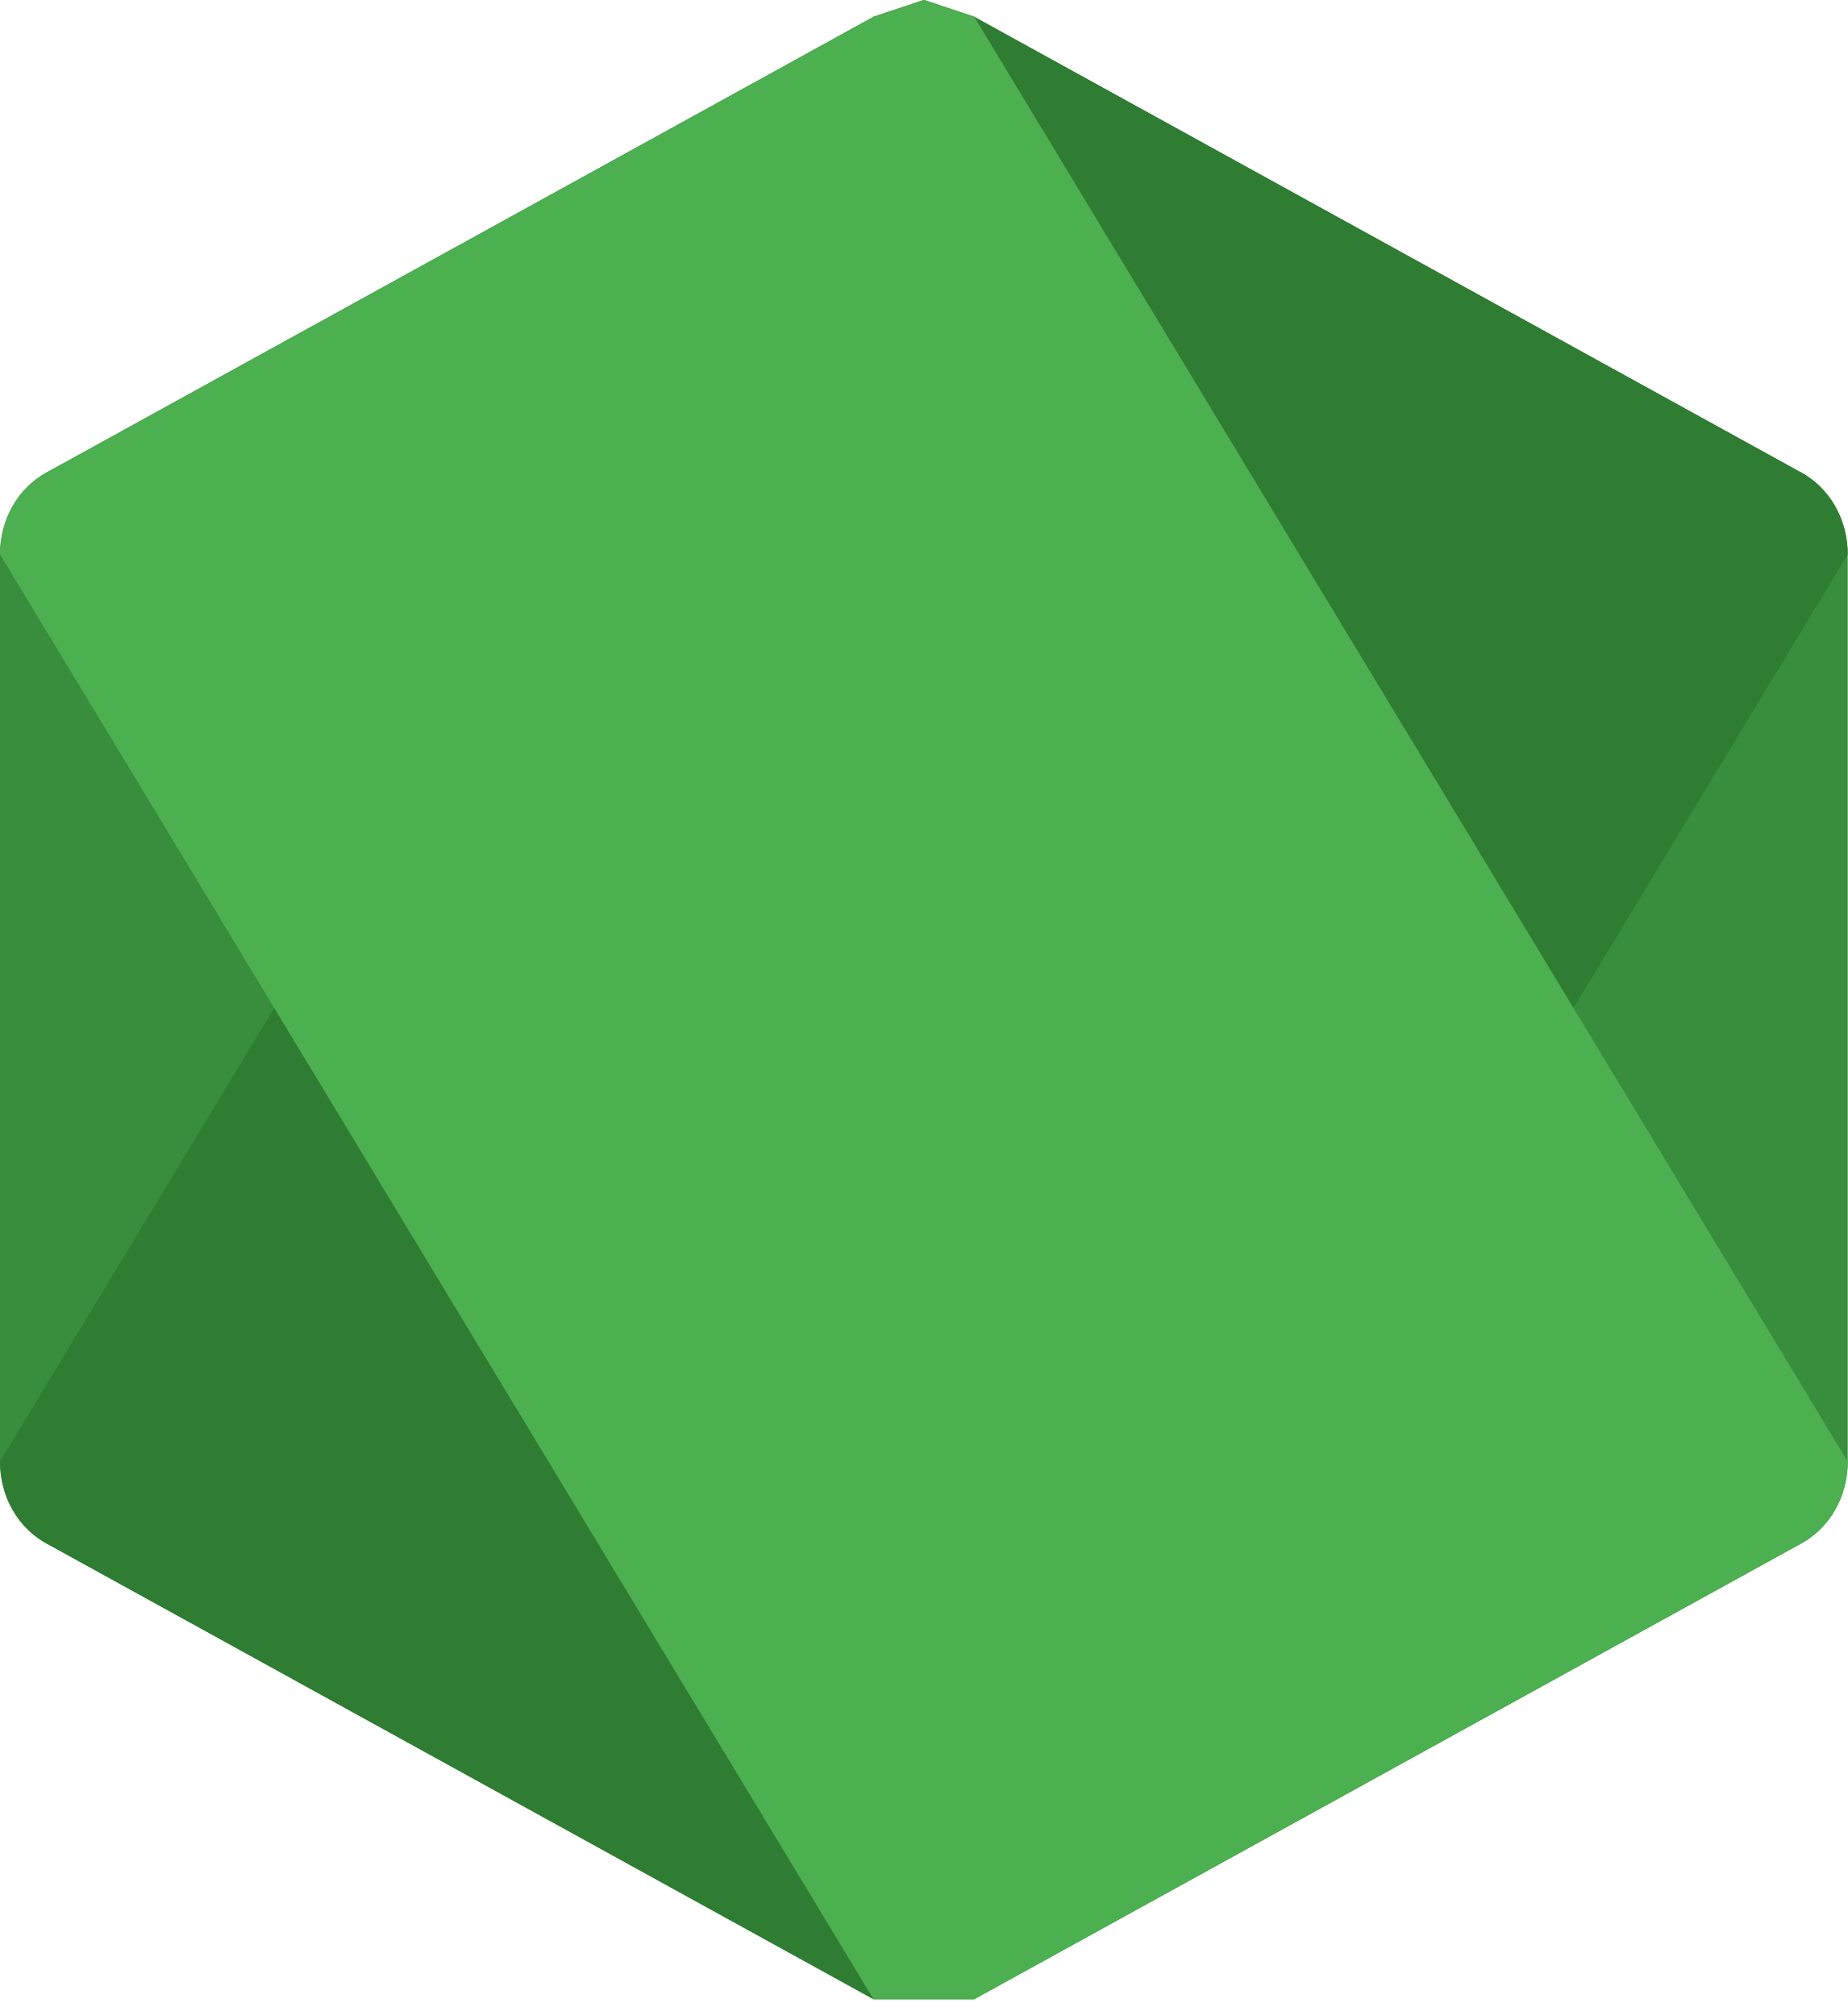
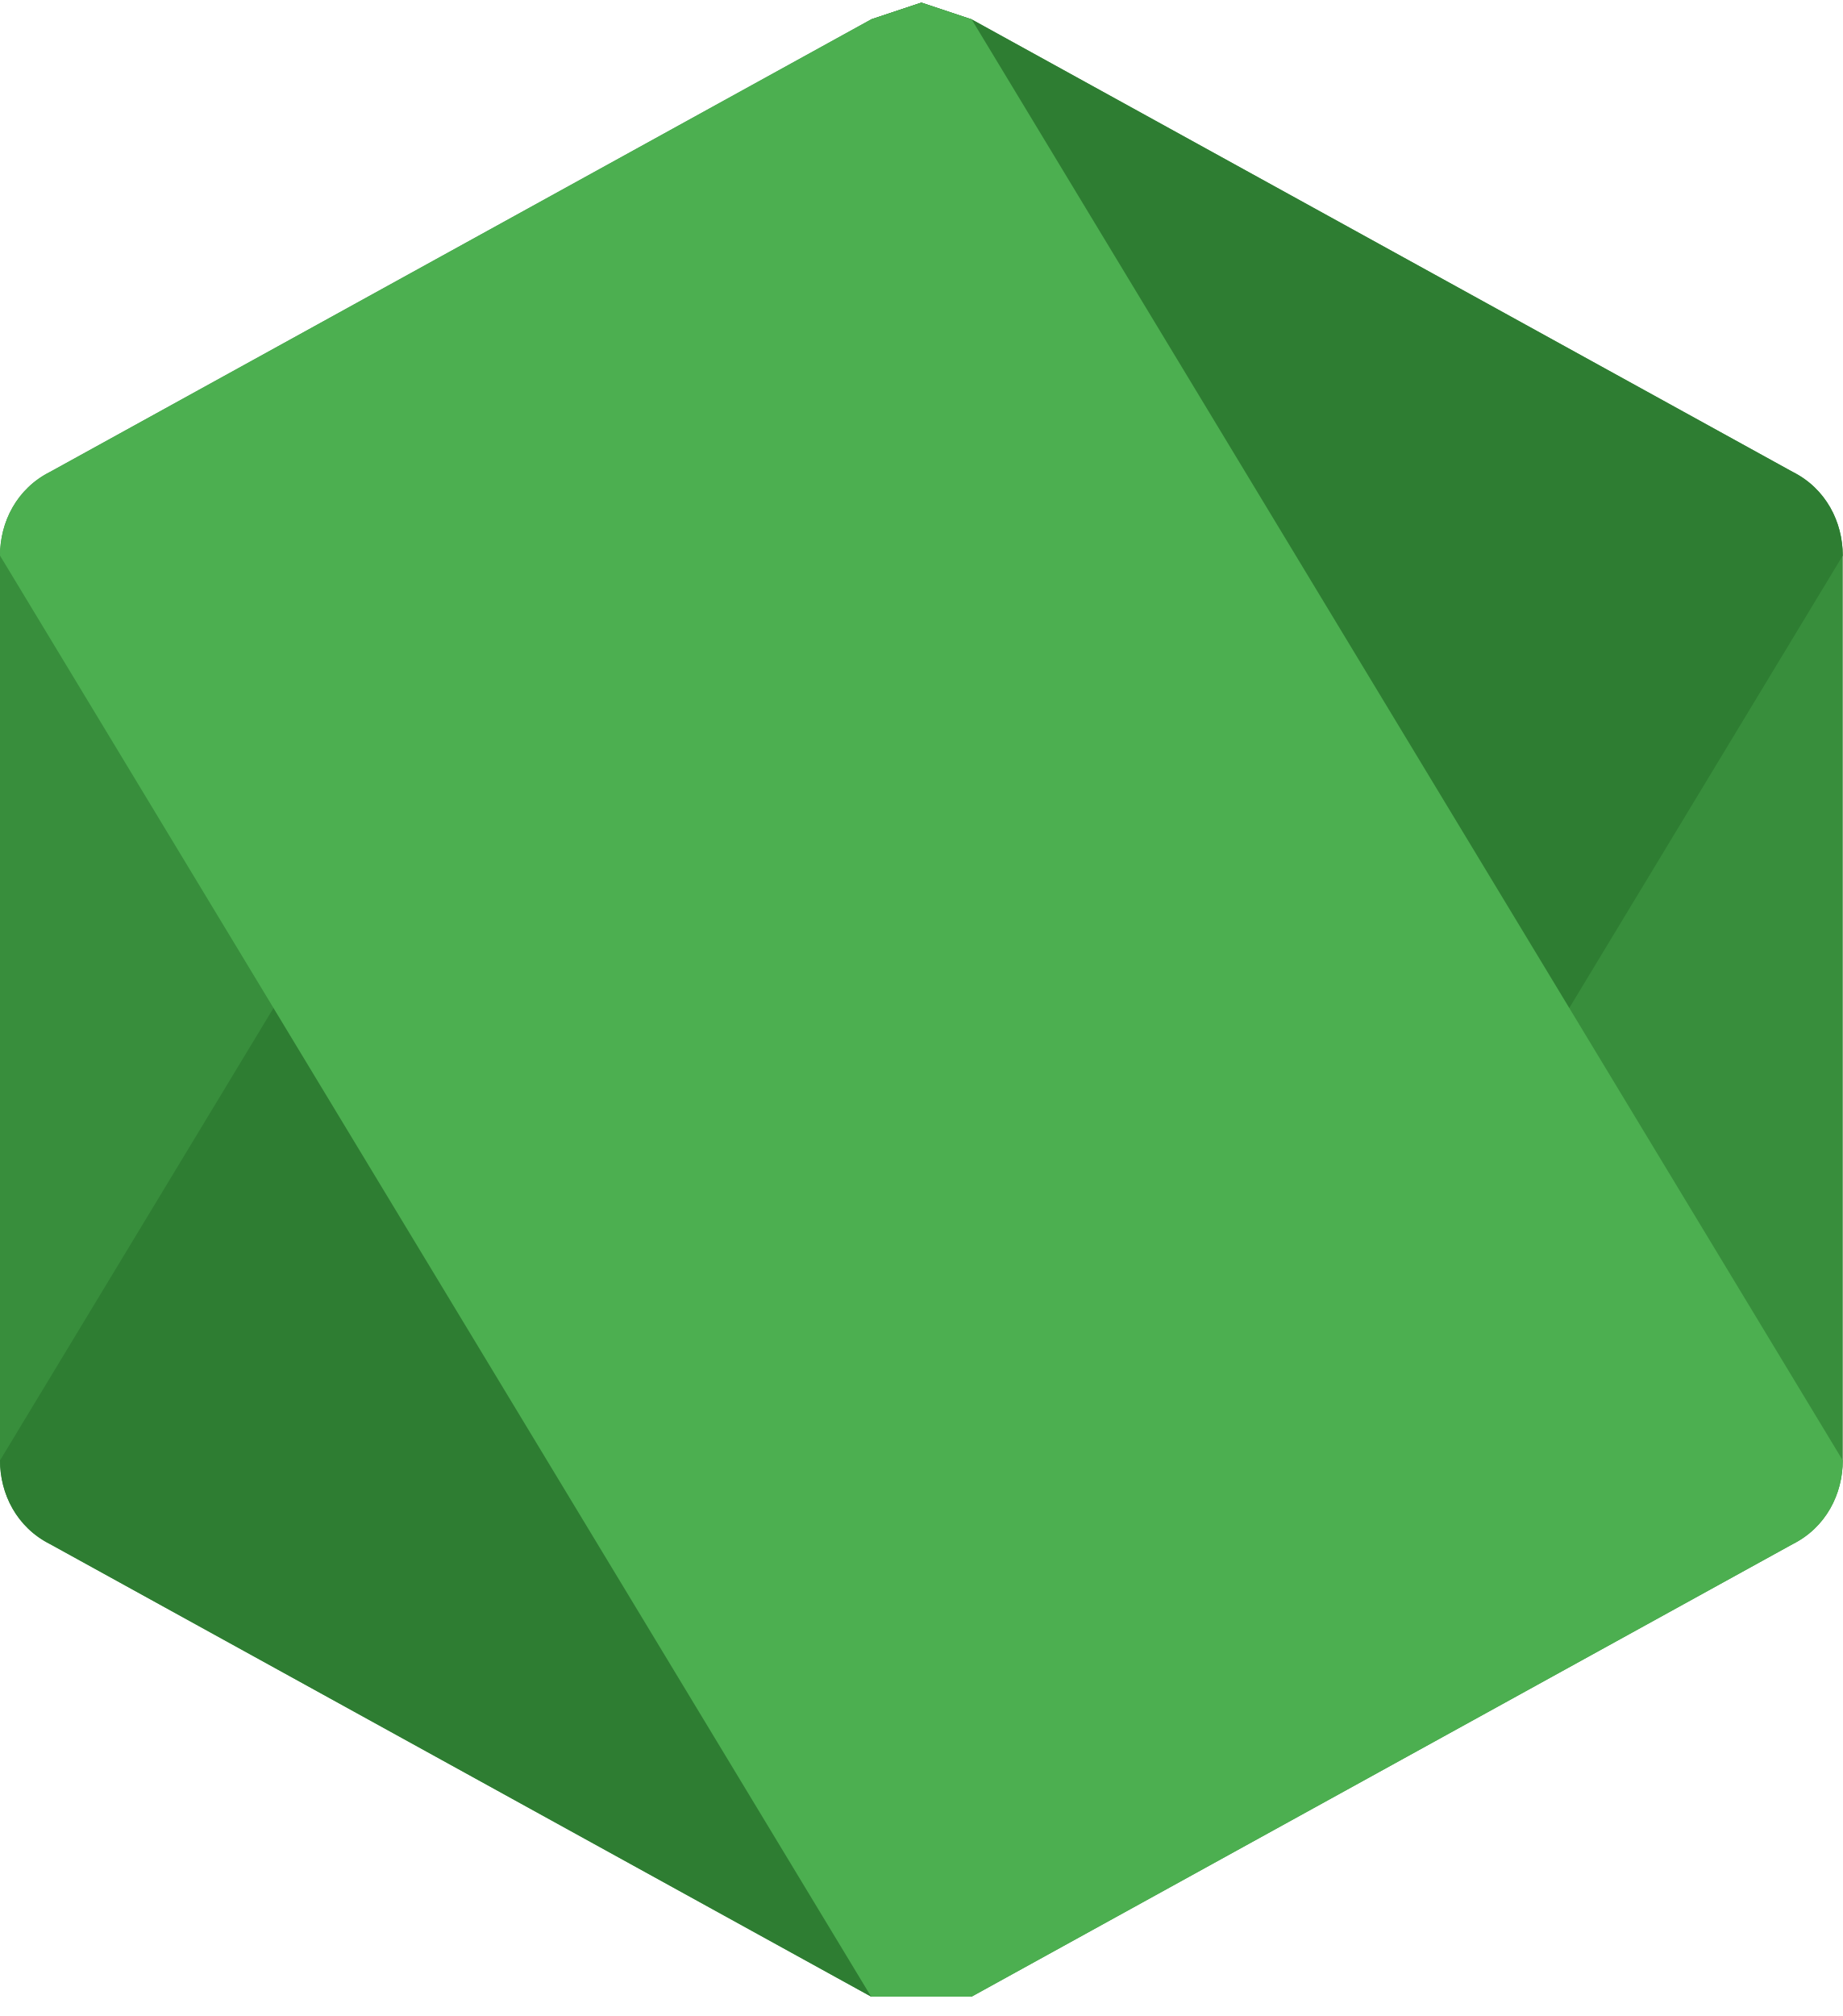
- <svg xmlns="http://www.w3.org/2000/svg" fill="none" width="110" height="120" viewBox="0 0 110 120">
+ <svg xmlns="http://www.w3.org/2000/svg" fill="none" width="25.6" height="28" viewBox="0 0 110 120">
  <path d="M52 1L3 28c-2 1-3 3-3 5v54c0 2 1 4 3 5l49 27h6l49-27c2-1 3-3 3-5V33c0-2-1-4-3-5L58 1l-3-1-3 1z" fill="#388E3C" />
  <path d="M52 1L0 87c0 2 1 4 3 5l49 27h6l52-86c0-2-1-4-3-5L58 1l-3-1-3 1z" fill="#2E7D32" />
  <path d="M52 1L3 28c-2 1-3 3-3 5l52 86h6l49-27c2-1 3-3 3-5L58 1l-3-1-3 1z" fill="#4CAF50" />
</svg>
